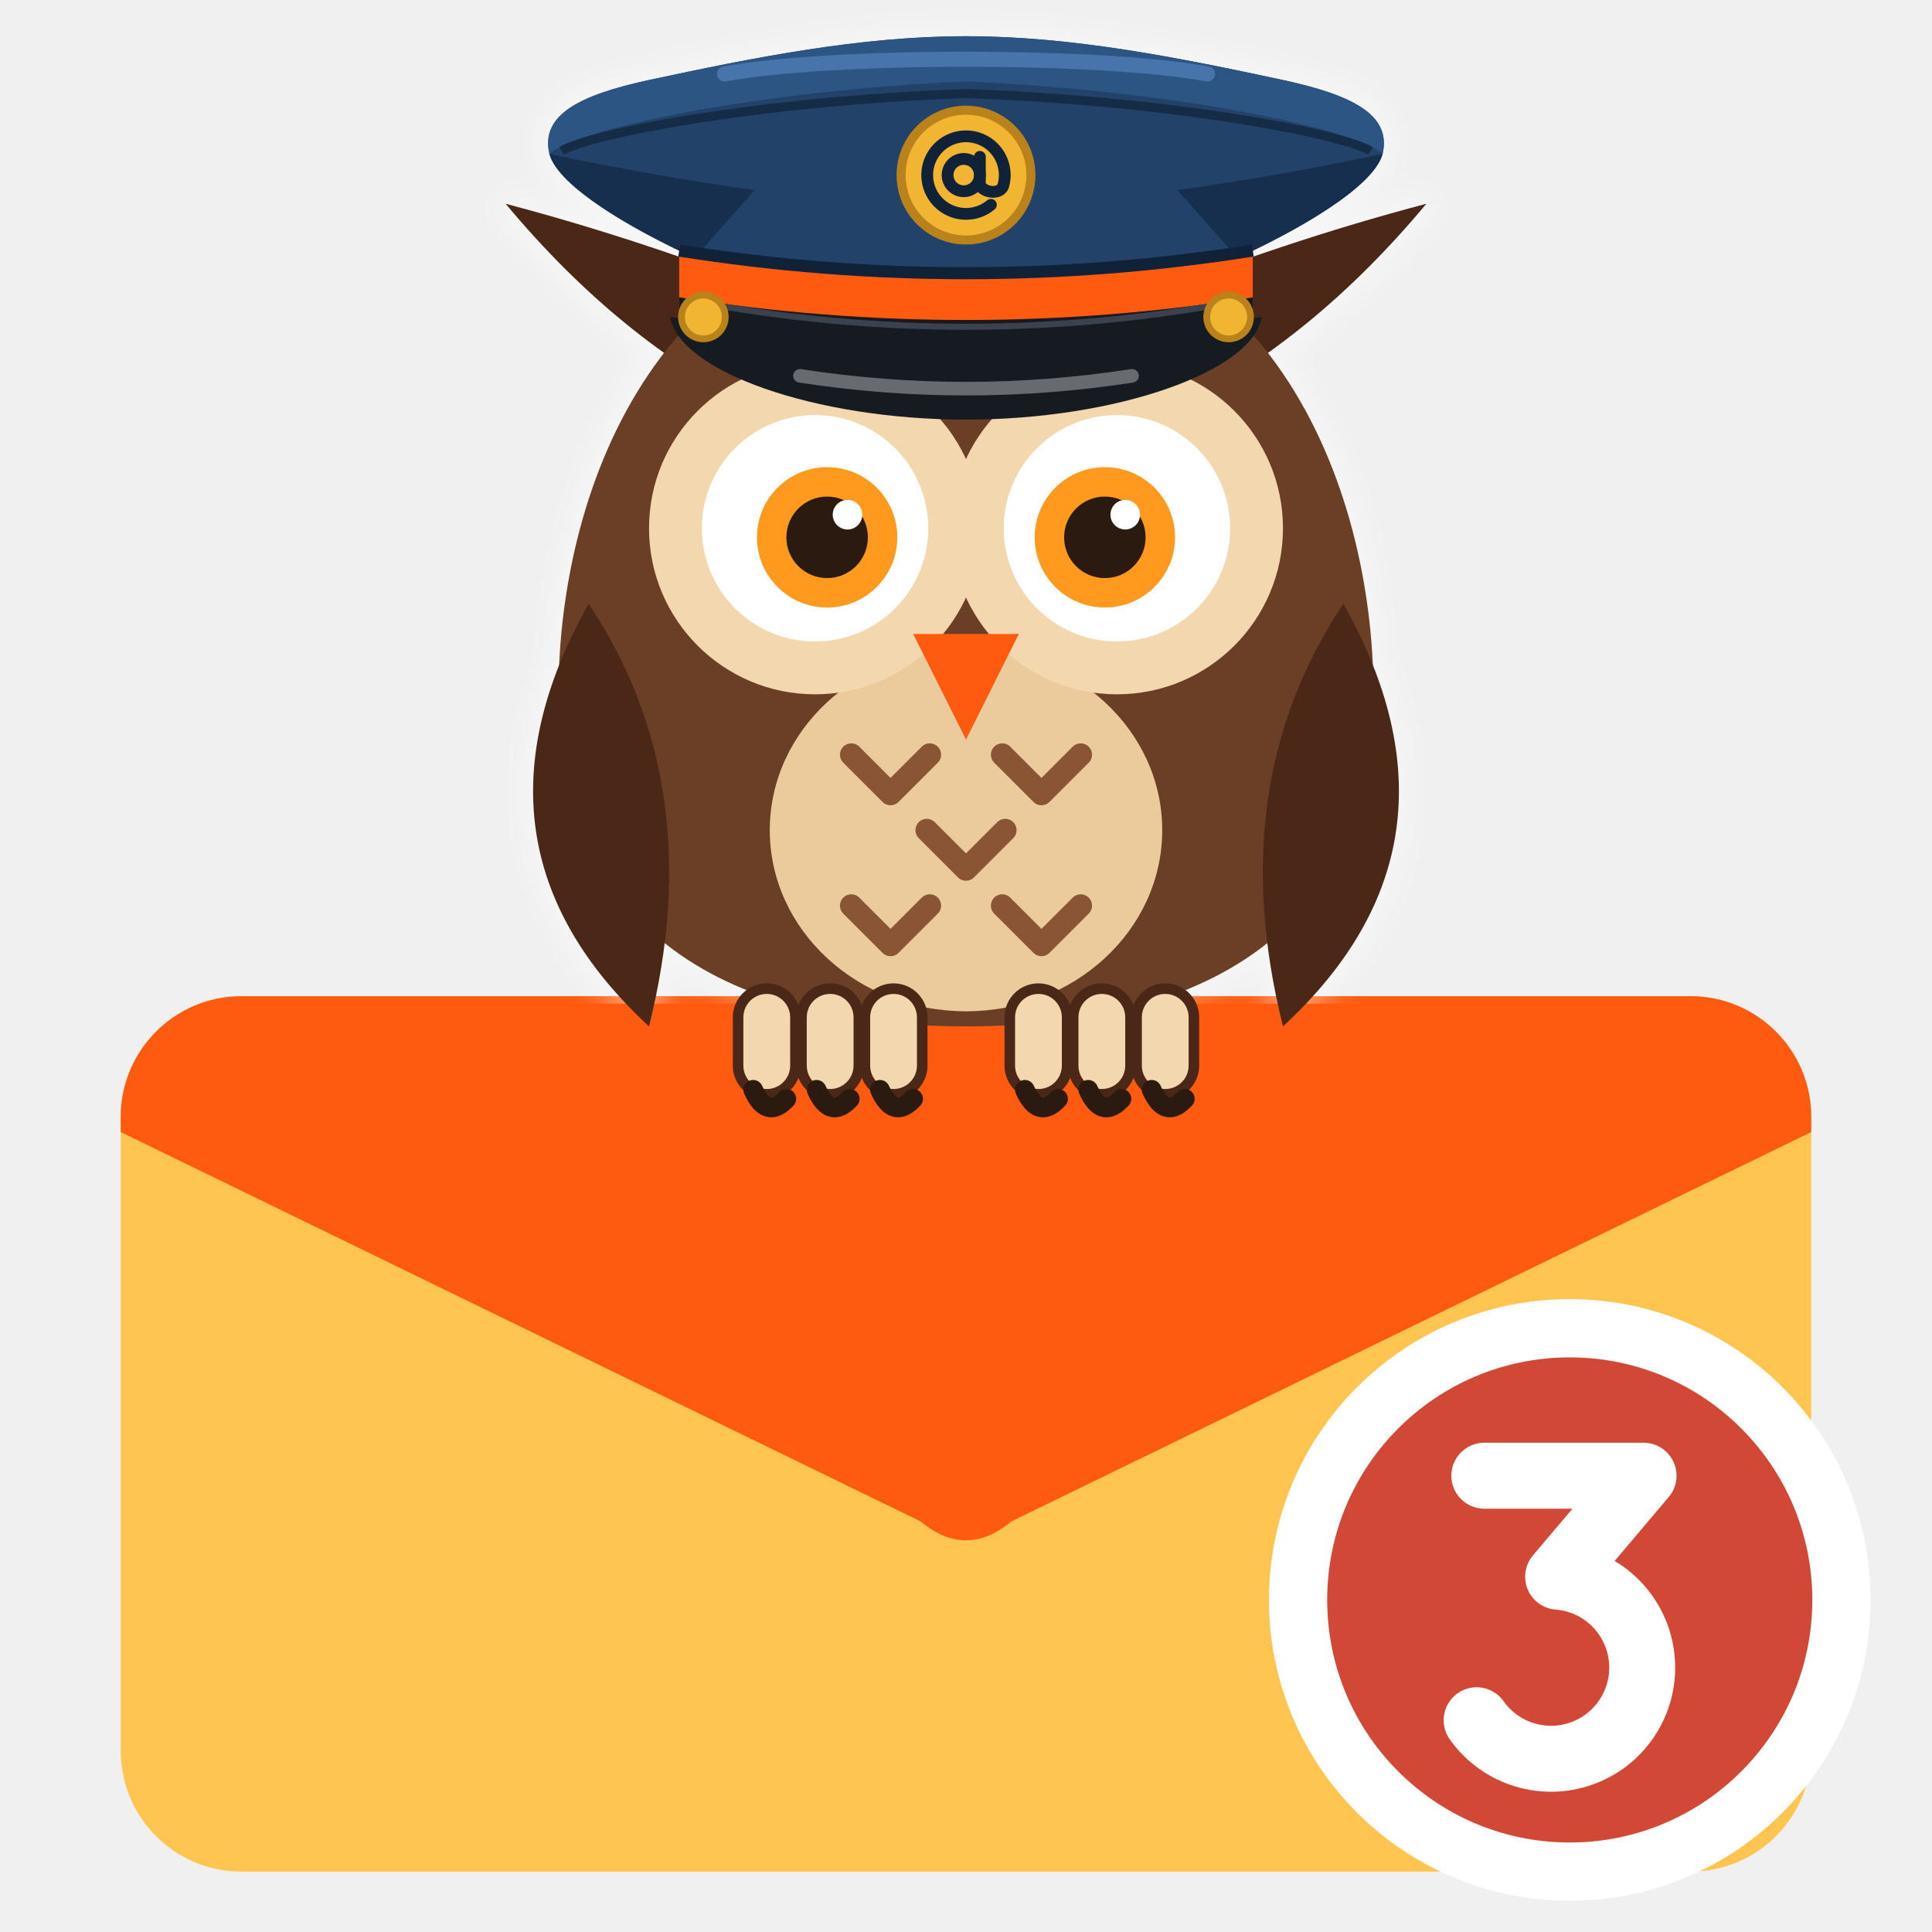
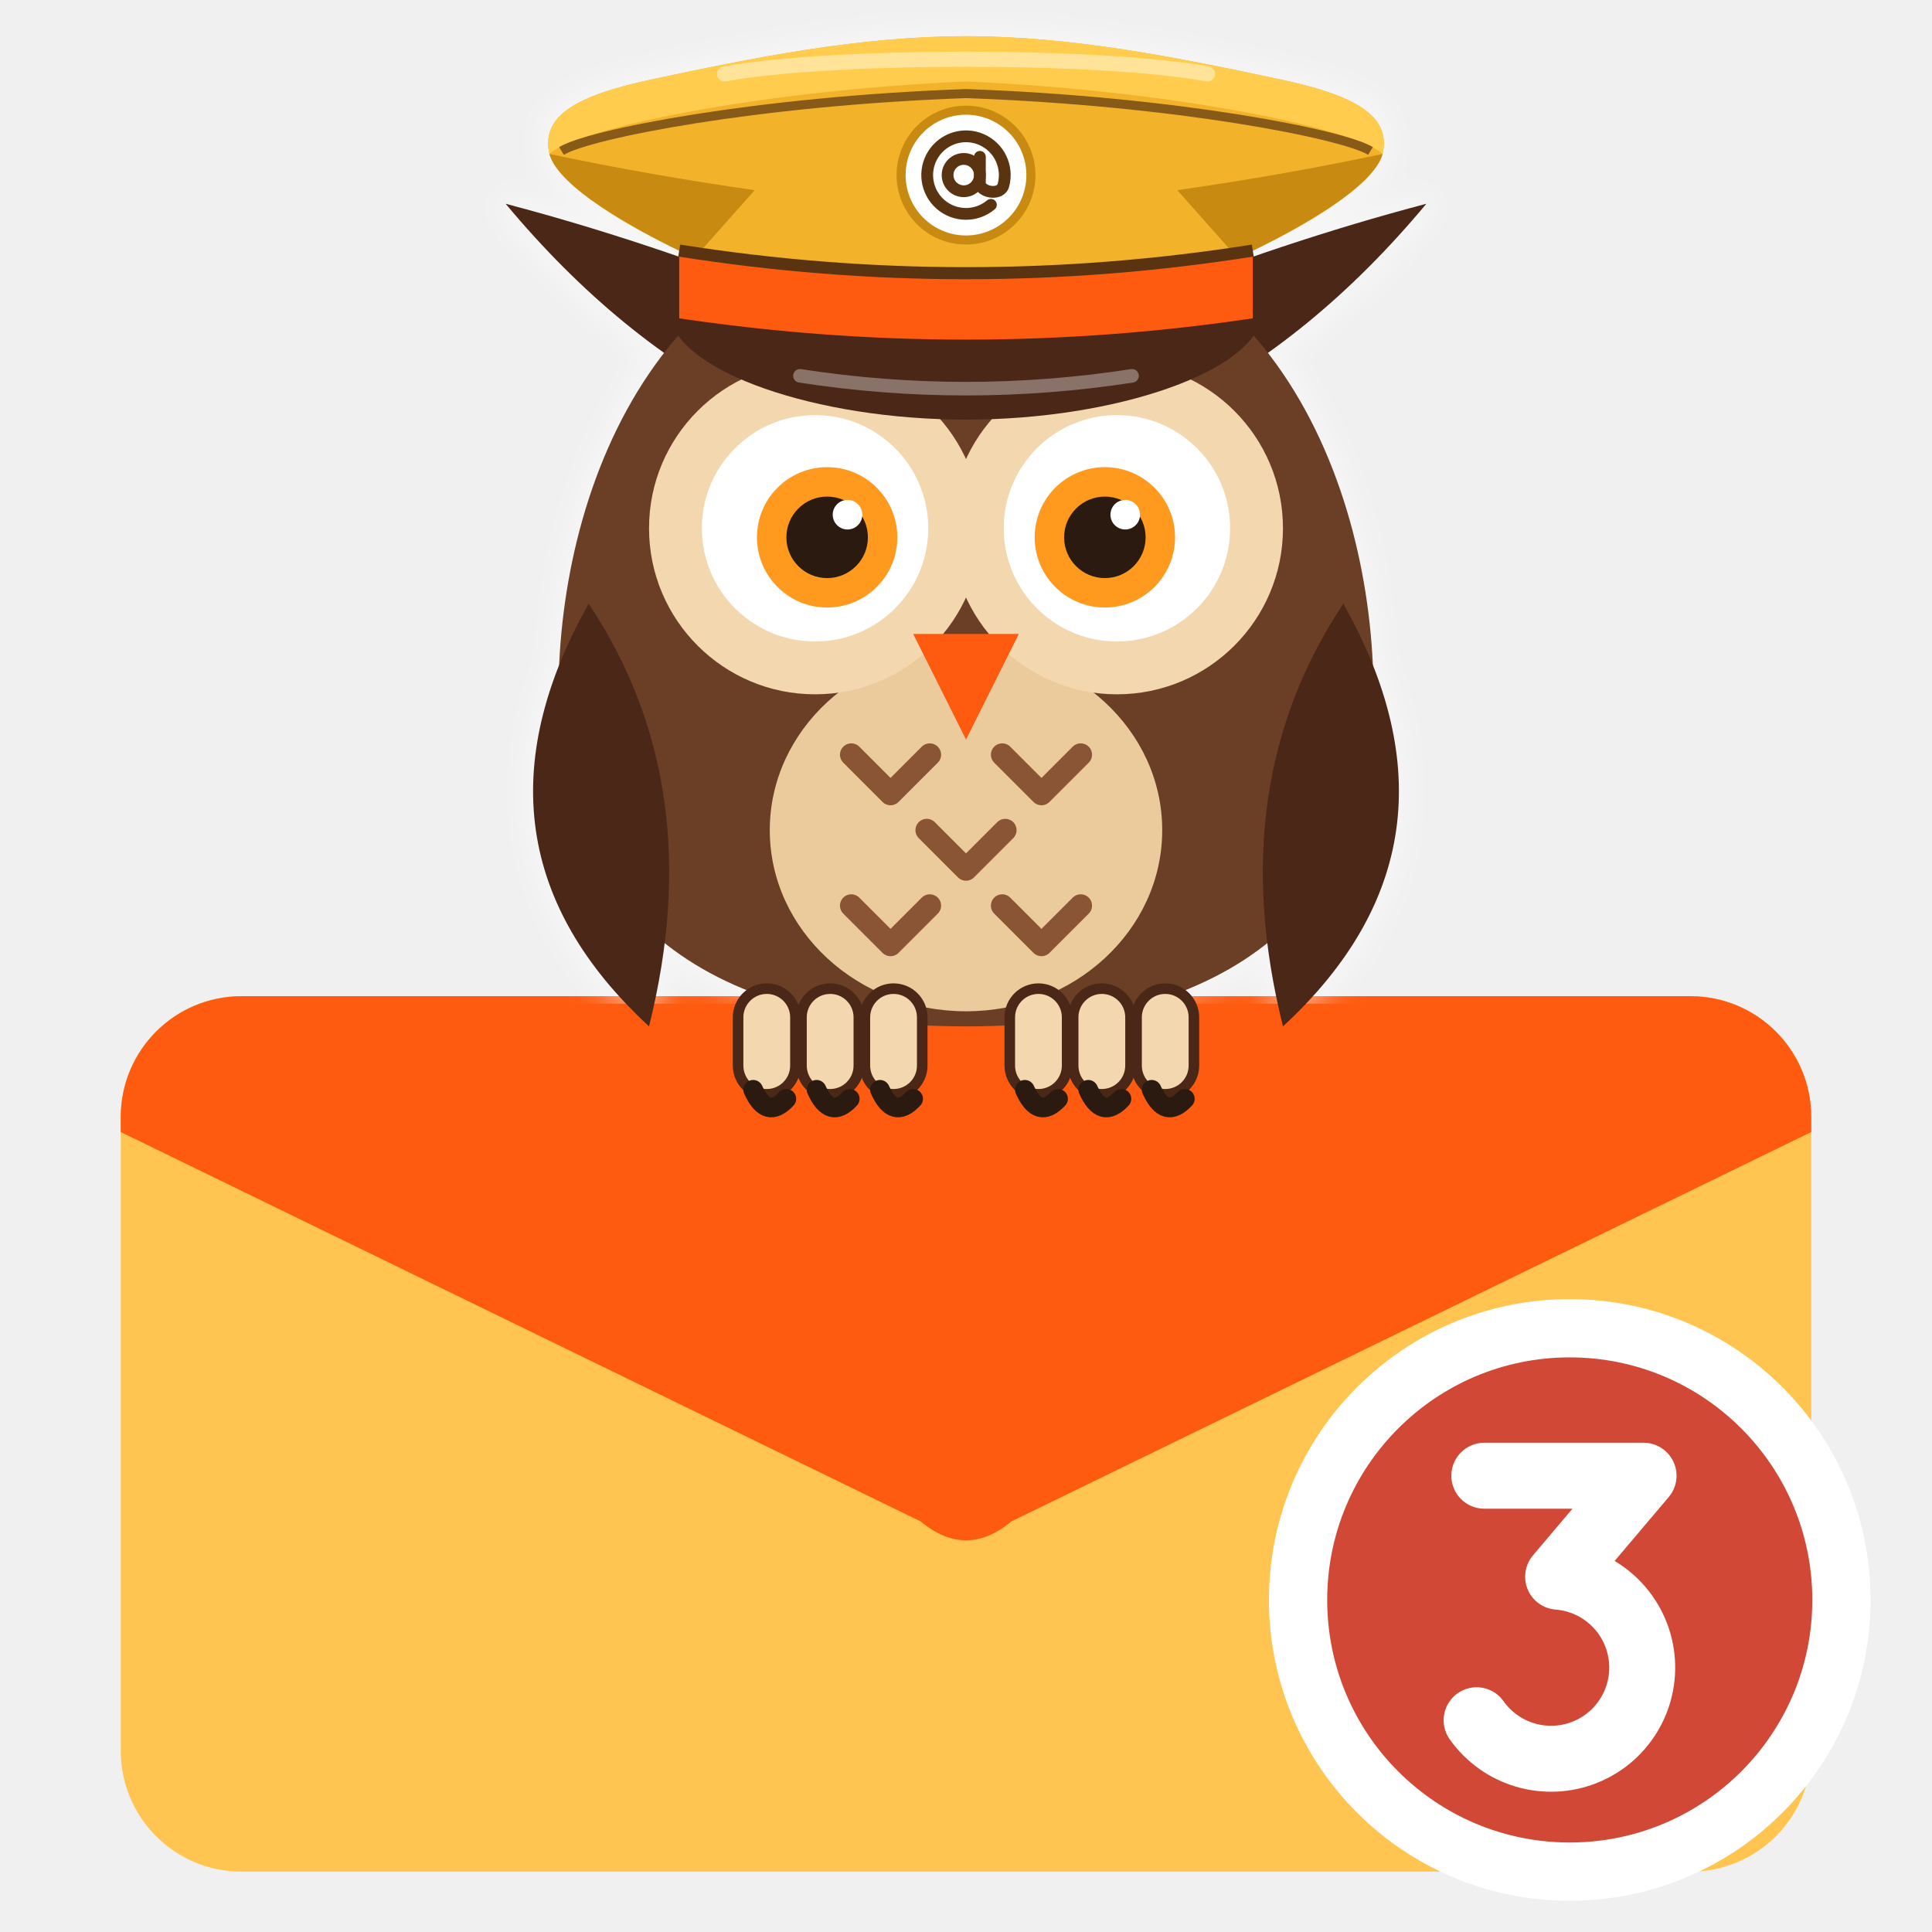
<svg xmlns="http://www.w3.org/2000/svg" viewBox="0 0 128 128">
  <defs>
    <filter id="halo" x="-10%" y="-10%" width="120%" height="120%">
      <feMorphology in="SourceAlpha" operator="dilate" radius="1.4" result="d" />
      <feGaussianBlur in="d" stdDeviation="0.9" result="b" />
      <feFlood flood-color="#ffffff" flood-opacity="0.4" />
      <feComposite in2="b" operator="in" />
    </filter>
    <clipPath id="above-envelope">
      <rect x="0" y="0" width="128" height="66.5" />
    </clipPath>
  </defs>
  <rect x="8" y="66" width="112" height="58" rx="8" fill="#FFC550" />
  <path d="M16 66 H112 A8 8 0 0 1 120 74 V75 L67 100.8 Q64 103.3 61 100.8 L8 75 V74 A8 8 0 0 1 16 66 Z" fill="#FF5B10" />
  <g clip-path="url(#above-envelope)">
    <g filter="url(#halo)">
      <path d="M50 27 Q41 22.5 33.5 13.5 Q43 16 53 20 Z" fill="#4A2716" />
      <path d="M78 27 Q87 22.5 94.5 13.5 Q85 16 75 20 Z" fill="#4A2716" />
      <path d="M64 14 C84 14 91 32 91 46 C91 60 82 68 64 68 C46 68 37 60 37 46 C37 32 44 14 64 14 Z" fill="#6B3E26" />
      <path d="M39 40 Q30 56 43 68 Q47 52 39 40 Z" fill="#4A2716" />
      <path d="M89 40 Q98 56 85 68 Q81 52 89 40 Z" fill="#4A2716" />
      <ellipse cx="64" cy="55" rx="13" ry="12" fill="#EBCB9C" />
      <path d="M56.40 50 l2.6 2.6 l2.6 -2.6" fill="none" stroke="#8A5534" stroke-width="1.5" stroke-linecap="round" stroke-linejoin="round" />
      <path d="M66.40 50 l2.6 2.6 l2.6 -2.6" fill="none" stroke="#8A5534" stroke-width="1.5" stroke-linecap="round" stroke-linejoin="round" />
      <path d="M61.40 55 l2.6 2.6 l2.6 -2.6" fill="none" stroke="#8A5534" stroke-width="1.5" stroke-linecap="round" stroke-linejoin="round" />
      <path d="M56.40 60 l2.6 2.6 l2.6 -2.6" fill="none" stroke="#8A5534" stroke-width="1.5" stroke-linecap="round" stroke-linejoin="round" />
      <path d="M66.40 60 l2.6 2.6 l2.6 -2.6" fill="none" stroke="#8A5534" stroke-width="1.5" stroke-linecap="round" stroke-linejoin="round" />
      <circle cx="54" cy="35" r="11" fill="#F3D7AE" />
      <circle cx="74" cy="35" r="11" fill="#F3D7AE" />
      <circle cx="54" cy="35" r="7.5" fill="#fff" />
      <circle cx="54.8" cy="35.6" r="4.65" fill="#FF9A1F" />
      <circle cx="54.8" cy="35.6" r="2.70" fill="#2B1A10" />
      <circle cx="56.15" cy="34.10" r="0.98" fill="#fff" />
      <circle cx="74" cy="35" r="7.5" fill="#fff" />
      <circle cx="73.2" cy="35.6" r="4.65" fill="#FF9A1F" />
      <circle cx="73.2" cy="35.6" r="2.70" fill="#2B1A10" />
      <circle cx="74.55" cy="34.10" r="0.98" fill="#fff" />
      <path d="M60.50 42 H67.50 L64 49 Z" fill="#FF5B10" />
-       <path d="M45 16.6 C42 15.2 37 12.4 36.40 10.2 C35.80 7.6 38.40 6.3 43 5.3 C50 3.8 57 2.4 64 2.4 C71 2.4 78 3.8 85 5.3 C89.60 6.3 92.20 7.6 91.60 10.2 C91 12.4 86 15.2 83 16.6 Q64 19.6 45 16.6 Z" fill="#22426A" />
-       <path d="M36.40 10.2 C35.80 7.6 38.40 6.3 43 5.3 C50 3.8 57 2.4 64 2.4 C71 2.4 78 3.8 85 5.3 C89.60 6.3 92.20 7.6 91.60 10.2 C90 8.6 78 6.0 64 5.4 C50 6.0 38 8.6 36.40 10.2 Z" fill="#2C5583" />
-       <path d="M37.20 10 C39 8.9 50 6.7 64 6.2 C78 6.7 89 8.9 90.80 10" fill="none" stroke="#0F2238" stroke-width="0.6" opacity="0.7" />
-       <path d="M48 4.9 C55 3.6 73 3.6 80 4.9" fill="none" stroke="#4A78AE" stroke-width="1" stroke-linecap="round" opacity="0.9" />
-       <path d="M36.40 10.2 Q43 11.6 50 12.6 L46 17.10 C42 15.20 37 12.4 36.40 10.2 Z" fill="#162F4E" />
-       <path d="M91.60 10.2 Q85 11.6 78 12.6 L82 17.10 C86 15.20 91 12.4 91.60 10.2 Z" fill="#162F4E" />
+       <path d="M45 16.6 C42 15.2 37 12.4 36.40 10.2 C35.80 7.6 38.40 6.3 43 5.3 C50 3.8 57 2.4 64 2.4 C71 2.4 78 3.8 85 5.3 C89.60 6.3 92.20 7.6 91.60 10.2 C91 12.4 86 15.2 83 16.6 Q64 19.6 45 16.6 Z" fill="#F2B229" />
+       <path d="M36.40 10.2 C35.80 7.6 38.40 6.3 43 5.3 C50 3.8 57 2.4 64 2.4 C71 2.4 78 3.8 85 5.3 C89.60 6.3 92.20 7.6 91.60 10.2 C90 8.6 78 6.0 64 5.4 C50 6.0 38 8.6 36.40 10.2 Z" fill="#FFCC4D" />
+       <path d="M37.20 10 C39 8.9 50 6.7 64 6.2 C78 6.7 89 8.9 90.80 10" fill="none" stroke="#5A3410" stroke-width="0.6" opacity="0.7" />
+       <path d="M48 4.9 C55 3.6 73 3.6 80 4.9" fill="none" stroke="#FFE6A0" stroke-width="1" stroke-linecap="round" opacity="0.9" />
+       <path d="M36.40 10.2 Q43 11.6 50 12.6 L46 17.10 C42 15.20 37 12.4 36.40 10.2 Z" fill="#C88A10" />
+       <path d="M91.60 10.2 Q85 11.6 78 12.6 L82 17.10 C86 15.20 91 12.4 91.60 10.2 Z" fill="#C88A10" />
      <path d="M45 16.6 Q64 19.60 83 16.60 L83 21.4 Q64 24.40 45 21.4 Z" fill="#FF5B10" />
-       <path d="M45 16.6 Q64 19.60 83 16.60" fill="none" stroke="#0F2238" stroke-width="0.8" />
-       <path d="M45 19.70 Q64 22.70 83 19.70 L83 21.4 Q64 24.40 45 21.4 Z" fill="#161B22" />
-       <path d="M47 20.15 Q64 23.15 81 20.15" fill="none" stroke="#3A4250" stroke-width="0.4" />
-       <path d="M44.40 21.00 Q64 24.00 83.60 21.00 C83 24.60 74 27.80 64 27.80 C54 27.80 45 24.60 44.40 21.00 Z" fill="#161B22" />
+       <path d="M45 16.6 Q64 19.60 83 16.60" fill="none" stroke="#5A3410" stroke-width="0.8" />
+       <path d="M44.40 21.00 Q64 24.00 83.60 21.00 C83 24.60 74 27.80 64 27.80 C54 27.80 45 24.60 44.40 21.00 Z" fill="#4A2716" />
      <path d="M53 24.90 Q64 26.60 75 24.90" fill="none" stroke="#fff" stroke-width="0.9" stroke-linecap="round" opacity="0.35" />
-       <circle cx="46.60" cy="21.00" r="1.45" fill="#F2B531" stroke="#B9821A" stroke-width="0.45" />
-       <circle cx="81.40" cy="21.00" r="1.45" fill="#F2B531" stroke="#B9821A" stroke-width="0.45" />
-       <circle cx="64" cy="11.6" r="4.3" fill="#F2B531" stroke="#B9821A" stroke-width="0.6" />
-       <circle cx="63.85" cy="11.60" r="1.07" fill="none" stroke="#0F2238" stroke-width="0.78" />
-       <path d="M64.92 10.39 L64.92 12.13 C64.92 12.72 66.28 13.01 66.48 12.27 A2.57 2.57 0 1 0 65.65 13.57" fill="none" stroke="#0F2238" stroke-width="0.78" stroke-linecap="round" stroke-linejoin="round" />
+       <circle cx="64" cy="11.6" r="4.3" fill="#FFFFFF" stroke="#C88A10" stroke-width="0.6" />
+       <circle cx="63.85" cy="11.60" r="1.07" fill="none" stroke="#5A3410" stroke-width="0.78" />
+       <path d="M64.92 10.39 L64.92 12.13 C64.92 12.72 66.28 13.01 66.48 12.27 A2.57 2.57 0 1 0 65.65 13.57" fill="none" stroke="#5A3410" stroke-width="0.78" stroke-linecap="round" stroke-linejoin="round" />
    </g>
  </g>
  <path d="M50 27 Q41 22.5 33.5 13.5 Q43 16 53 20 Z" fill="#4A2716" />
  <path d="M78 27 Q87 22.5 94.5 13.5 Q85 16 75 20 Z" fill="#4A2716" />
  <path d="M64 14 C84 14 91 32 91 46 C91 60 82 68 64 68 C46 68 37 60 37 46 C37 32 44 14 64 14 Z" fill="#6B3E26" />
  <path d="M39 40 Q30 56 43 68 Q47 52 39 40 Z" fill="#4A2716" />
  <path d="M89 40 Q98 56 85 68 Q81 52 89 40 Z" fill="#4A2716" />
  <ellipse cx="64" cy="55" rx="13" ry="12" fill="#EBCB9C" />
  <path d="M56.40 50 l2.6 2.6 l2.6 -2.6" fill="none" stroke="#8A5534" stroke-width="1.5" stroke-linecap="round" stroke-linejoin="round" />
  <path d="M66.40 50 l2.6 2.6 l2.6 -2.6" fill="none" stroke="#8A5534" stroke-width="1.5" stroke-linecap="round" stroke-linejoin="round" />
  <path d="M61.40 55 l2.6 2.6 l2.6 -2.6" fill="none" stroke="#8A5534" stroke-width="1.5" stroke-linecap="round" stroke-linejoin="round" />
  <path d="M56.40 60 l2.6 2.6 l2.6 -2.6" fill="none" stroke="#8A5534" stroke-width="1.5" stroke-linecap="round" stroke-linejoin="round" />
  <path d="M66.40 60 l2.6 2.6 l2.6 -2.6" fill="none" stroke="#8A5534" stroke-width="1.5" stroke-linecap="round" stroke-linejoin="round" />
  <circle cx="54" cy="35" r="11" fill="#F3D7AE" />
  <circle cx="74" cy="35" r="11" fill="#F3D7AE" />
  <circle cx="54" cy="35" r="7.5" fill="#fff" />
  <circle cx="54.8" cy="35.6" r="4.65" fill="#FF9A1F" />
  <circle cx="54.8" cy="35.6" r="2.70" fill="#2B1A10" />
  <circle cx="56.15" cy="34.10" r="0.98" fill="#fff" />
  <circle cx="74" cy="35" r="7.5" fill="#fff" />
  <circle cx="73.2" cy="35.6" r="4.65" fill="#FF9A1F" />
  <circle cx="73.2" cy="35.6" r="2.70" fill="#2B1A10" />
  <circle cx="74.55" cy="34.10" r="0.98" fill="#fff" />
  <path d="M60.50 42 H67.50 L64 49 Z" fill="#FF5B10" />
-   <path d="M45 16.6 C42 15.2 37 12.4 36.40 10.2 C35.80 7.6 38.40 6.3 43 5.3 C50 3.8 57 2.4 64 2.4 C71 2.4 78 3.8 85 5.3 C89.60 6.3 92.20 7.6 91.60 10.2 C91 12.4 86 15.2 83 16.6 Q64 19.6 45 16.6 Z" fill="#22426A" />
-   <path d="M36.40 10.2 C35.80 7.6 38.40 6.3 43 5.3 C50 3.8 57 2.4 64 2.4 C71 2.4 78 3.8 85 5.3 C89.60 6.3 92.20 7.6 91.60 10.2 C90 8.6 78 6.0 64 5.4 C50 6.0 38 8.6 36.40 10.2 Z" fill="#2C5583" />
-   <path d="M37.20 10 C39 8.9 50 6.7 64 6.2 C78 6.7 89 8.9 90.80 10" fill="none" stroke="#0F2238" stroke-width="0.6" opacity="0.7" />
-   <path d="M48 4.9 C55 3.6 73 3.6 80 4.9" fill="none" stroke="#4A78AE" stroke-width="1" stroke-linecap="round" opacity="0.9" />
-   <path d="M36.40 10.2 Q43 11.6 50 12.6 L46 17.10 C42 15.20 37 12.4 36.40 10.2 Z" fill="#162F4E" />
-   <path d="M91.60 10.2 Q85 11.6 78 12.6 L82 17.10 C86 15.20 91 12.4 91.60 10.2 Z" fill="#162F4E" />
+   <path d="M45 16.6 C42 15.2 37 12.4 36.40 10.2 C35.80 7.6 38.40 6.3 43 5.3 C50 3.8 57 2.4 64 2.4 C71 2.4 78 3.8 85 5.3 C89.60 6.3 92.20 7.6 91.60 10.2 C91 12.4 86 15.2 83 16.6 Q64 19.6 45 16.6 Z" fill="#F2B229" />
+   <path d="M36.40 10.2 C35.80 7.6 38.40 6.3 43 5.3 C50 3.8 57 2.4 64 2.4 C71 2.4 78 3.8 85 5.3 C89.60 6.3 92.20 7.6 91.60 10.2 C90 8.6 78 6.0 64 5.4 C50 6.0 38 8.6 36.40 10.2 Z" fill="#FFCC4D" />
+   <path d="M37.20 10 C39 8.9 50 6.7 64 6.2 C78 6.7 89 8.9 90.80 10" fill="none" stroke="#5A3410" stroke-width="0.6" opacity="0.7" />
+   <path d="M48 4.9 C55 3.6 73 3.6 80 4.9" fill="none" stroke="#FFE6A0" stroke-width="1" stroke-linecap="round" opacity="0.9" />
+   <path d="M36.40 10.2 Q43 11.6 50 12.6 L46 17.10 C42 15.20 37 12.4 36.40 10.2 Z" fill="#C88A10" />
+   <path d="M91.60 10.2 Q85 11.6 78 12.6 L82 17.10 C86 15.20 91 12.4 91.60 10.2 Z" fill="#C88A10" />
  <path d="M45 16.6 Q64 19.60 83 16.60 L83 21.4 Q64 24.40 45 21.4 Z" fill="#FF5B10" />
-   <path d="M45 16.6 Q64 19.60 83 16.60" fill="none" stroke="#0F2238" stroke-width="0.8" />
-   <path d="M45 19.70 Q64 22.70 83 19.70 L83 21.4 Q64 24.40 45 21.4 Z" fill="#161B22" />
-   <path d="M47 20.15 Q64 23.15 81 20.15" fill="none" stroke="#3A4250" stroke-width="0.4" />
-   <path d="M44.40 21.00 Q64 24.00 83.60 21.00 C83 24.60 74 27.80 64 27.80 C54 27.80 45 24.60 44.40 21.00 Z" fill="#161B22" />
+   <path d="M45 16.6 Q64 19.60 83 16.60" fill="none" stroke="#5A3410" stroke-width="0.8" />
+   <path d="M44.40 21.00 Q64 24.00 83.60 21.00 C83 24.60 74 27.80 64 27.80 C54 27.80 45 24.60 44.40 21.00 Z" fill="#4A2716" />
  <path d="M53 24.90 Q64 26.60 75 24.90" fill="none" stroke="#fff" stroke-width="0.9" stroke-linecap="round" opacity="0.35" />
-   <circle cx="46.60" cy="21.00" r="1.45" fill="#F2B531" stroke="#B9821A" stroke-width="0.45" />
-   <circle cx="81.40" cy="21.00" r="1.45" fill="#F2B531" stroke="#B9821A" stroke-width="0.45" />
-   <circle cx="64" cy="11.6" r="4.3" fill="#F2B531" stroke="#B9821A" stroke-width="0.6" />
-   <circle cx="63.85" cy="11.60" r="1.07" fill="none" stroke="#0F2238" stroke-width="0.78" />
-   <path d="M64.92 10.39 L64.92 12.13 C64.92 12.72 66.28 13.01 66.48 12.27 A2.57 2.57 0 1 0 65.65 13.57" fill="none" stroke="#0F2238" stroke-width="0.78" stroke-linecap="round" stroke-linejoin="round" />
+   <circle cx="64" cy="11.6" r="4.3" fill="#FFFFFF" stroke="#C88A10" stroke-width="0.6" />
+   <circle cx="63.85" cy="11.60" r="1.07" fill="none" stroke="#5A3410" stroke-width="0.78" />
+   <path d="M64.92 10.39 L64.92 12.13 C64.92 12.72 66.28 13.01 66.48 12.27 A2.57 2.57 0 1 0 65.65 13.57" fill="none" stroke="#5A3410" stroke-width="0.78" stroke-linecap="round" stroke-linejoin="round" />
  <rect x="48.90" y="65.5" width="3.8" height="7" rx="1.9" fill="#F3D7AE" stroke="#4A2716" stroke-width="0.7" />
  <path d="M49.90 72.20 q0.9 2 2.2 0.6" fill="none" stroke="#2B1A10" stroke-width="1.3" stroke-linecap="round" />
  <rect x="53.10" y="65.5" width="3.8" height="7" rx="1.9" fill="#F3D7AE" stroke="#4A2716" stroke-width="0.7" />
  <path d="M54.10 72.20 q0.9 2 2.2 0.6" fill="none" stroke="#2B1A10" stroke-width="1.3" stroke-linecap="round" />
  <rect x="57.30" y="65.5" width="3.8" height="7" rx="1.9" fill="#F3D7AE" stroke="#4A2716" stroke-width="0.7" />
  <path d="M58.30 72.20 q0.9 2 2.2 0.6" fill="none" stroke="#2B1A10" stroke-width="1.3" stroke-linecap="round" />
  <rect x="66.90" y="65.5" width="3.8" height="7" rx="1.9" fill="#F3D7AE" stroke="#4A2716" stroke-width="0.7" />
  <path d="M67.90 72.20 q0.9 2 2.2 0.6" fill="none" stroke="#2B1A10" stroke-width="1.3" stroke-linecap="round" />
  <rect x="71.10" y="65.5" width="3.8" height="7" rx="1.9" fill="#F3D7AE" stroke="#4A2716" stroke-width="0.7" />
  <path d="M72.10 72.20 q0.9 2 2.2 0.6" fill="none" stroke="#2B1A10" stroke-width="1.3" stroke-linecap="round" />
  <rect x="75.30" y="65.5" width="3.8" height="7" rx="1.9" fill="#F3D7AE" stroke="#4A2716" stroke-width="0.7" />
  <path d="M76.30 72.20 q0.9 2 2.2 0.6" fill="none" stroke="#2B1A10" stroke-width="1.3" stroke-linecap="round" />
  <circle cx="104" cy="106" r="18" fill="#D14836" stroke="#fff" stroke-width="3.86" />
  <path d="M98.34 97.77 H108.89 L103.23 104.46 A6.04 6.04 0 1 1 97.83 113.97" fill="none" stroke="#fff" stroke-width="4.37" stroke-linecap="round" stroke-linejoin="round" />
</svg>
